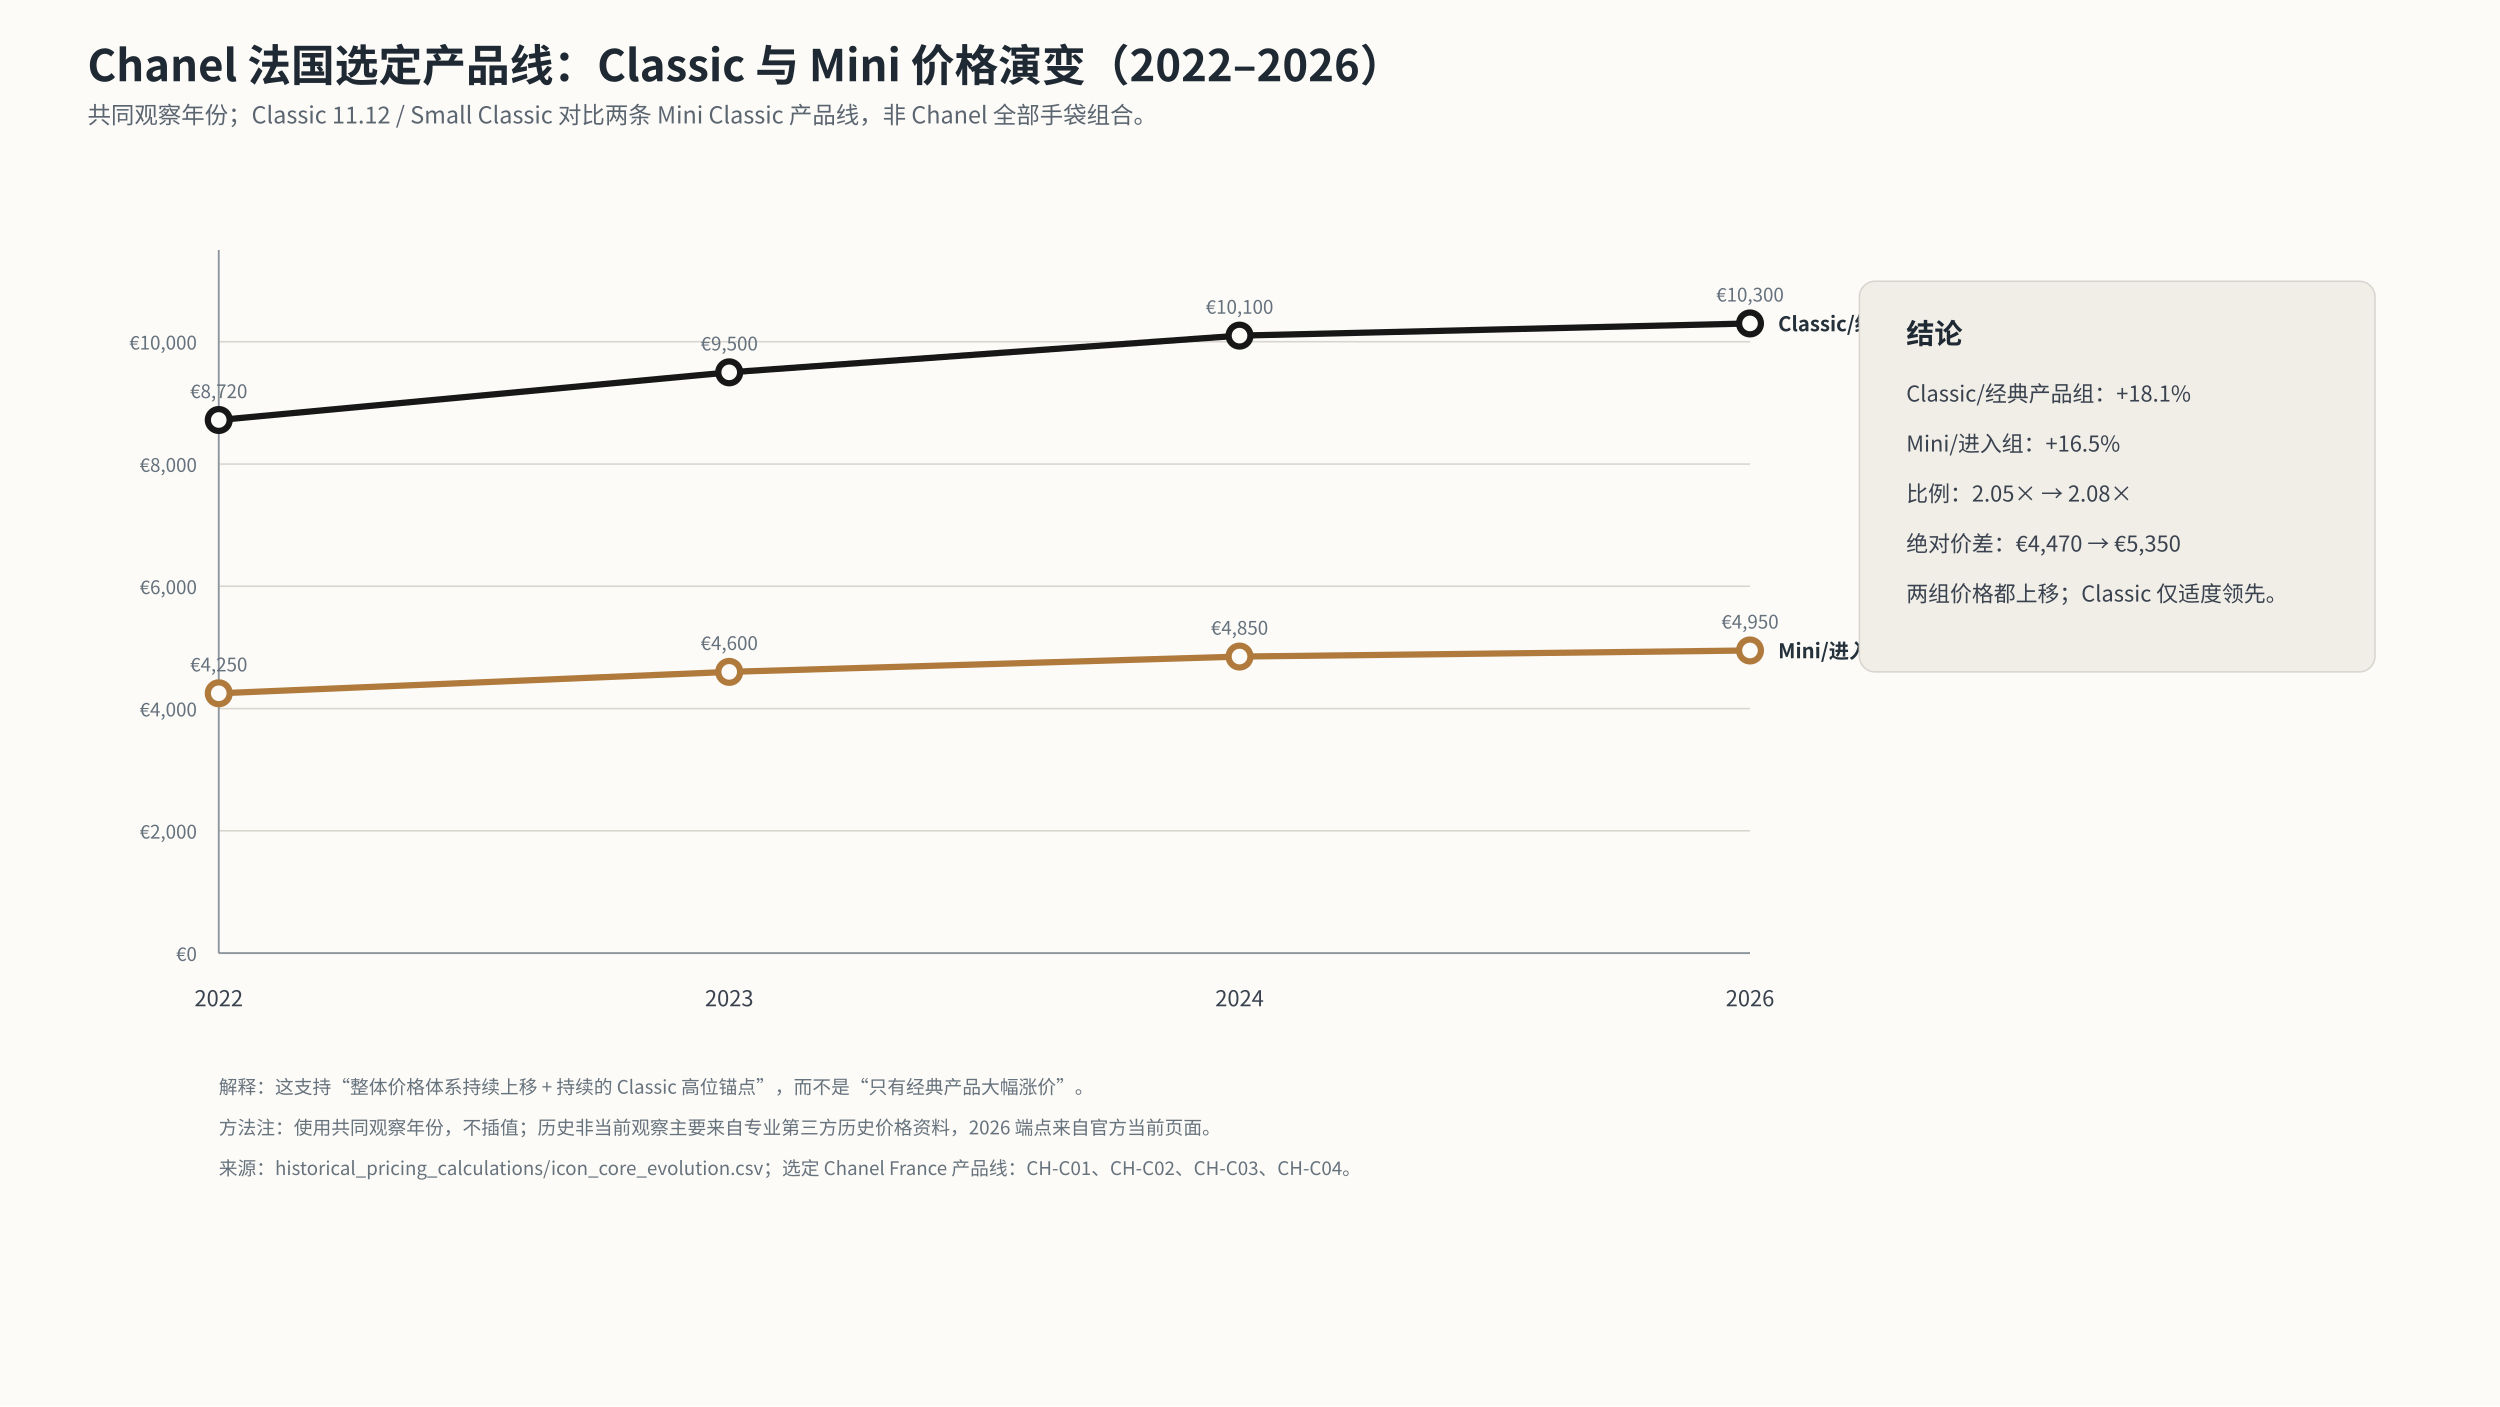
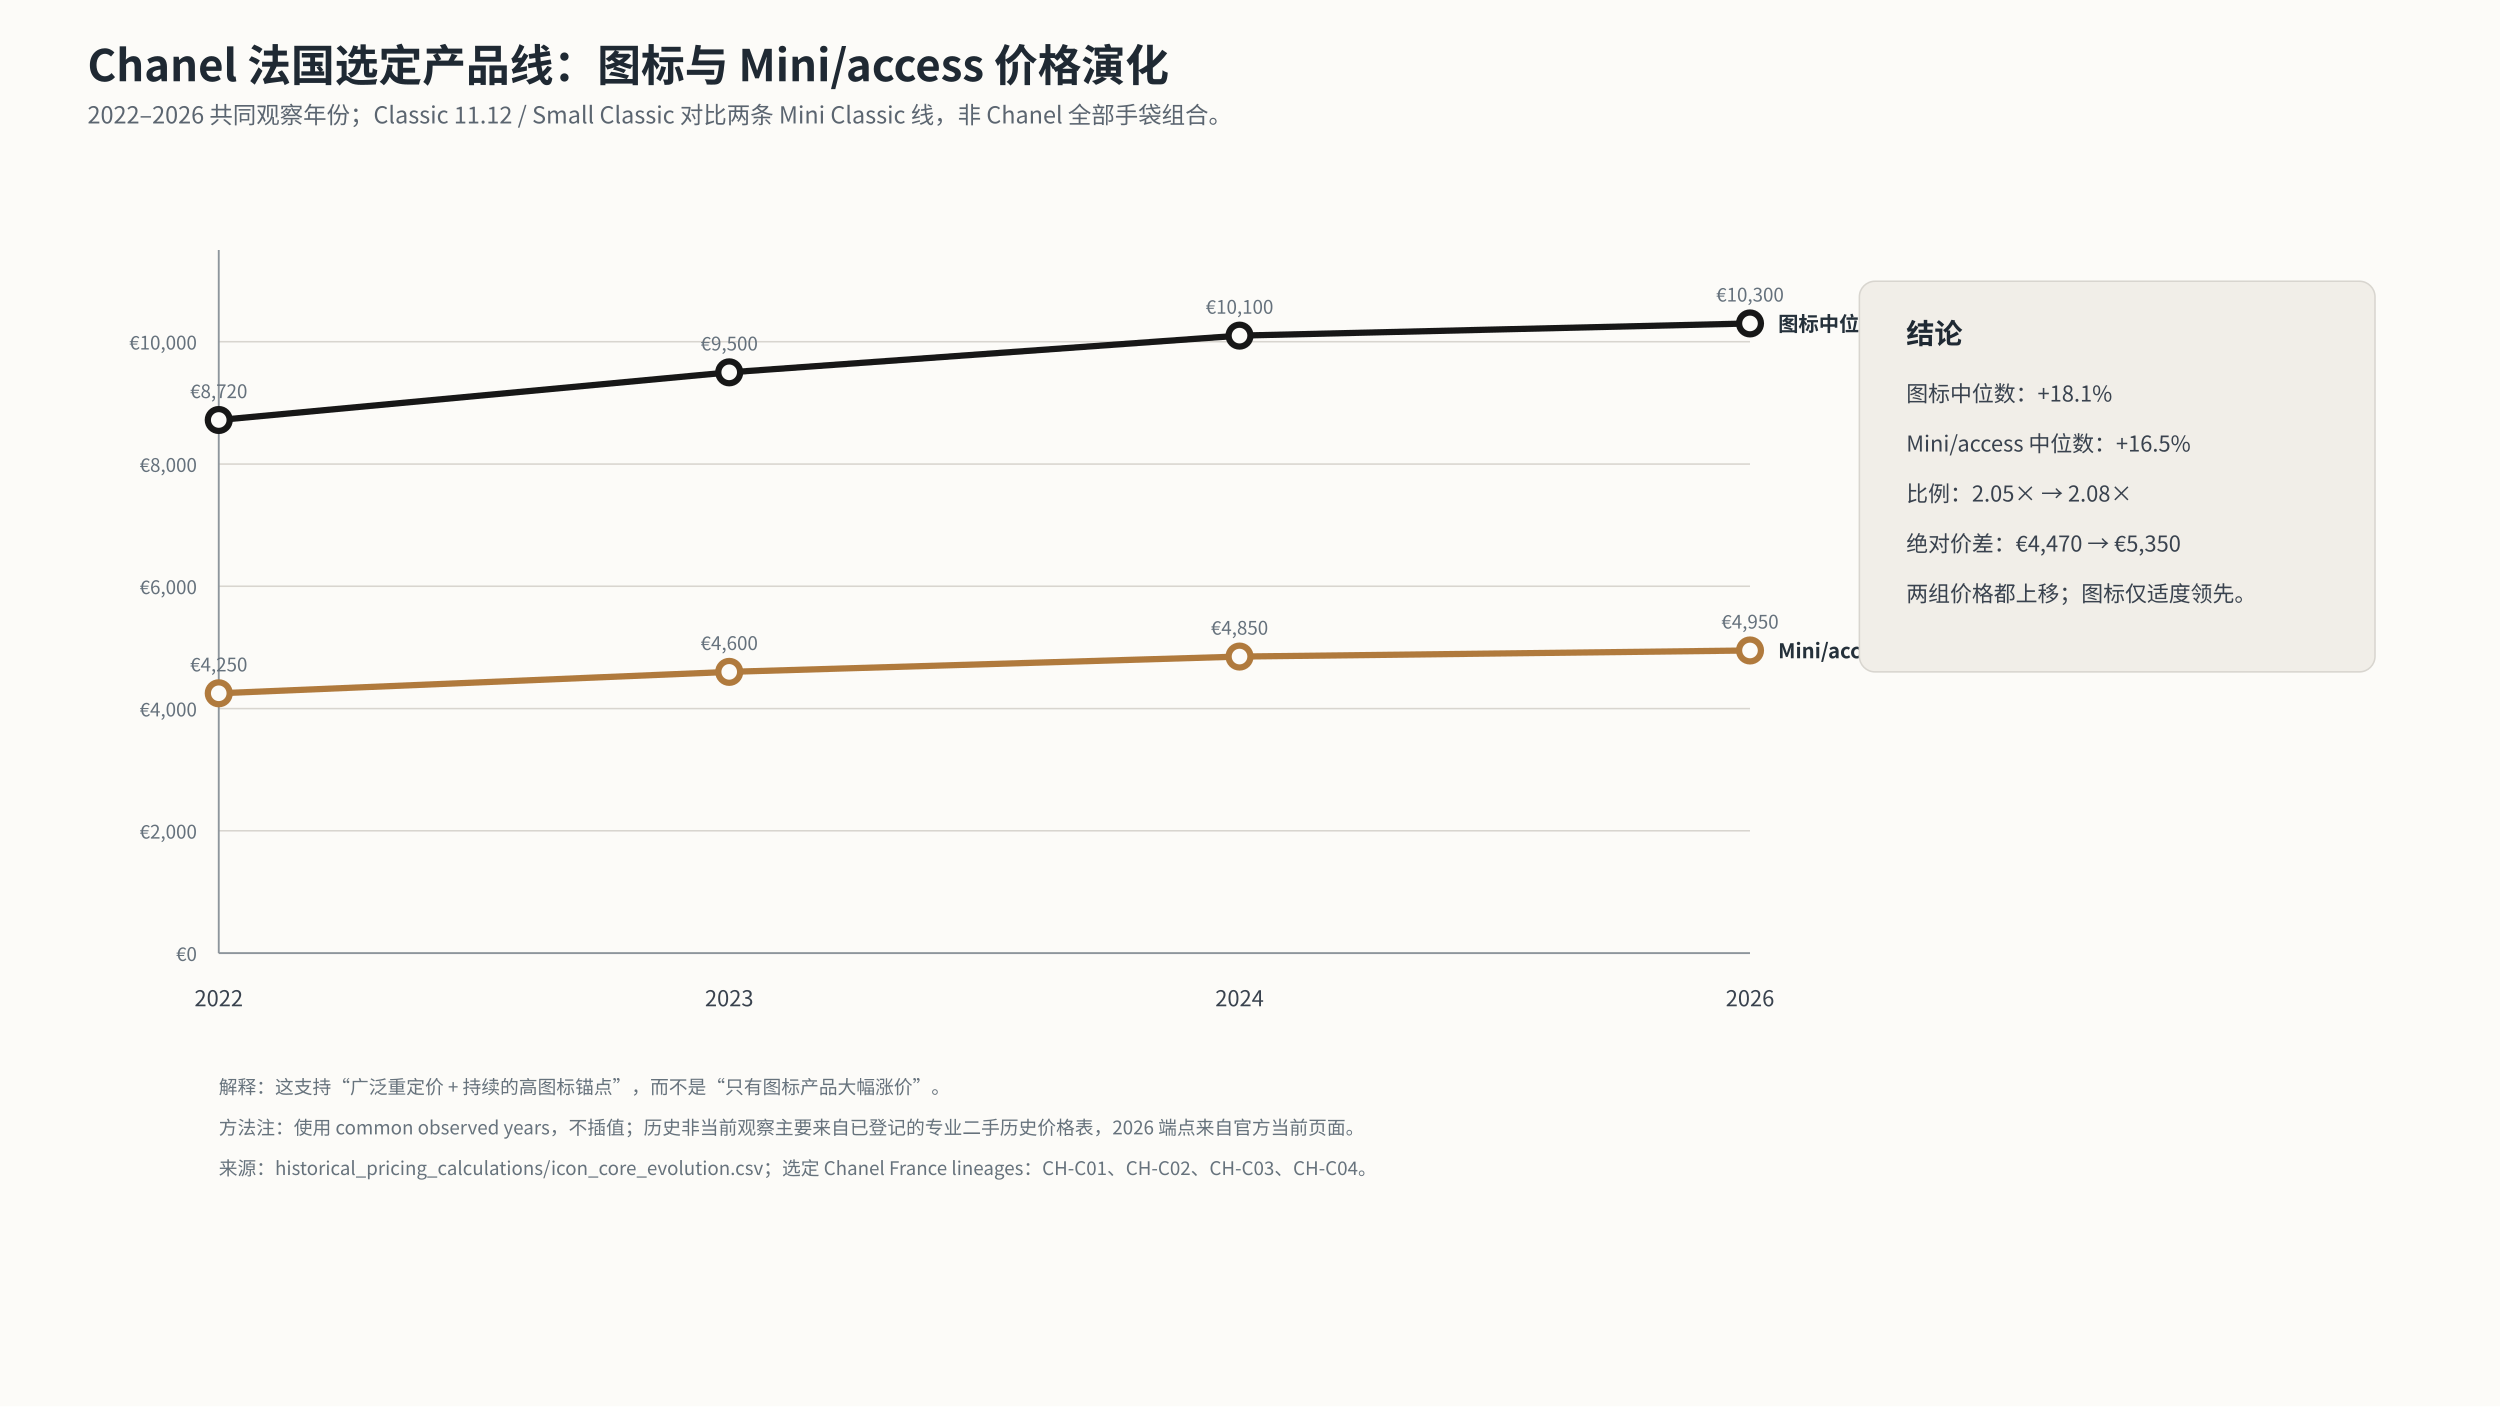
<svg xmlns="http://www.w3.org/2000/svg" width="1600" height="900" viewBox="0 0 1600 900">
  <rect width="1600" height="900" fill="#FCFBF8" />
  <style>
          .title { font-family:'Noto Sans CJK SC','PingFang SC','Heiti SC','Arial',sans-serif; font-size:28px; font-weight:700; fill:#1F2933; }
          .subtitle { font-family:'Noto Sans CJK SC','PingFang SC','Heiti SC','Arial',sans-serif; font-size:15px; fill:#5B6570; }
          .section { font-family:'Noto Sans CJK SC','PingFang SC','Heiti SC','Arial',sans-serif; font-size:18px; font-weight:700; fill:#1F2933; }
          .label { font-family:'Noto Sans CJK SC','PingFang SC','Heiti SC','Arial',sans-serif; font-size:14px; fill:#39424E; }
          .small { font-family:'Noto Sans CJK SC','PingFang SC','Heiti SC','Arial',sans-serif; font-size:12px; fill:#65717C; }
          .note { font-family:'Noto Sans CJK SC','PingFang SC','Heiti SC','Arial',sans-serif; font-size:12px; fill:#66727C; }
          .value { font-family:'Noto Sans CJK SC','PingFang SC','Heiti SC','Arial',sans-serif; font-size:13px; font-weight:700; fill:#25313B; }
          .grid { stroke:#D8D5CF; stroke-width:1; }
          .axis { stroke:#8D959C; stroke-width:1.2; }
        </style>
-   <text x="56" y="52" class="title">Chanel 法国选定产品线：Classic 与 Mini 价格演变（2022–2026）</text>
-   <text x="56" y="79" class="subtitle">共同观察年份；Classic 11.12 / Small Classic 对比两条 Mini Classic 产品线，非 Chanel 全部手袋组合。</text>
+   <text x="56" y="52" class="title">Chanel 法国选定产品线：图标与 Mini/access 价格演化</text>
+   <text x="56" y="79" class="subtitle">2022–2026 共同观察年份；Classic 11.12 / Small Classic 对比两条 Mini Classic 线，非 Chanel 全部手袋组合。</text>
  <line x1="140" y1="610.0" x2="1120" y2="610.0" class="grid" />
  <text x="126" y="615.0" text-anchor="end" class="small">€0</text>
  <line x1="140" y1="531.7" x2="1120" y2="531.7" class="grid" />
  <text x="126" y="536.7" text-anchor="end" class="small">€2,000</text>
  <line x1="140" y1="453.5" x2="1120" y2="453.5" class="grid" />
  <text x="126" y="458.5" text-anchor="end" class="small">€4,000</text>
  <line x1="140" y1="375.2" x2="1120" y2="375.2" class="grid" />
  <text x="126" y="380.2" text-anchor="end" class="small">€6,000</text>
  <line x1="140" y1="297.0" x2="1120" y2="297.0" class="grid" />
  <text x="126" y="302.0" text-anchor="end" class="small">€8,000</text>
  <line x1="140" y1="218.7" x2="1120" y2="218.7" class="grid" />
  <text x="126" y="223.7" text-anchor="end" class="small">€10,000</text>
  <line x1="140" y1="610" x2="1120" y2="610" class="axis" />
  <line x1="140" y1="160" x2="140" y2="610" class="axis" />
  <text x="140.0" y="644" text-anchor="middle" class="label">2022</text>
  <text x="466.7" y="644" text-anchor="middle" class="label">2023</text>
  <text x="793.3" y="644" text-anchor="middle" class="label">2024</text>
  <text x="1120.0" y="644" text-anchor="middle" class="label">2026</text>
  <polyline points="140.0,268.8 466.7,238.3 793.3,214.8 1120.0,207.0" fill="none" stroke="#171717" stroke-width="4" />
  <circle cx="140.0" cy="268.8" r="7" fill="#FCFBF8" stroke="#171717" stroke-width="4" />
  <text x="140.0" y="254.8" text-anchor="middle" class="small">€8,720</text>
  <circle cx="466.7" cy="238.3" r="7" fill="#FCFBF8" stroke="#171717" stroke-width="4" />
  <text x="466.7" y="224.3" text-anchor="middle" class="small">€9,500</text>
  <circle cx="793.3" cy="214.8" r="7" fill="#FCFBF8" stroke="#171717" stroke-width="4" />
  <text x="793.3" y="200.8" text-anchor="middle" class="small">€10,100</text>
  <circle cx="1120.0" cy="207.0" r="7" fill="#FCFBF8" stroke="#171717" stroke-width="4" />
  <text x="1120.0" y="193.0" text-anchor="middle" class="small">€10,300</text>
-   <text x="1138.0" y="212.0" class="value" fill="#171717">Classic/经典产品组中位数</text>
+   <text x="1138.0" y="212.0" class="value" fill="#171717">图标中位数</text>
  <polyline points="140.0,443.7 466.7,430.0 793.3,420.2 1120.0,416.3" fill="none" stroke="#B07A3D" stroke-width="4" />
  <circle cx="140.0" cy="443.7" r="7" fill="#FCFBF8" stroke="#B07A3D" stroke-width="4" />
  <text x="140.0" y="429.7" text-anchor="middle" class="small">€4,250</text>
  <circle cx="466.7" cy="430.0" r="7" fill="#FCFBF8" stroke="#B07A3D" stroke-width="4" />
  <text x="466.7" y="416.0" text-anchor="middle" class="small">€4,600</text>
  <circle cx="793.3" cy="420.2" r="7" fill="#FCFBF8" stroke="#B07A3D" stroke-width="4" />
  <text x="793.3" y="406.2" text-anchor="middle" class="small">€4,850</text>
  <circle cx="1120.0" cy="416.3" r="7" fill="#FCFBF8" stroke="#B07A3D" stroke-width="4" />
  <text x="1120.0" y="402.3" text-anchor="middle" class="small">€4,950</text>
-   <text x="1138.0" y="421.3" class="value" fill="#B07A3D">Mini/进入组中位数</text>
+   <text x="1138.0" y="421.3" class="value" fill="#B07A3D">Mini/access 中位数</text>
  <rect x="1190" y="180" width="330" height="250" rx="10" fill="#F1EEE8" stroke="#D8D5CF" />
  <text x="1220" y="220" class="section">结论</text>
-   <text x="1220" y="257" class="label">Classic/经典产品组：+18.1%</text>
-   <text x="1220" y="289" class="label">Mini/进入组：+16.5%</text>
+   <text x="1220" y="257" class="label">图标中位数：+18.1%</text>
+   <text x="1220" y="289" class="label">Mini/access 中位数：+16.5%</text>
  <text x="1220" y="321" class="label">比例：2.05× → 2.08×</text>
  <text x="1220" y="353" class="label">绝对价差：€4,470 → €5,350</text>
-   <text x="1220" y="385" class="label">两组价格都上移；Classic 仅适度领先。</text>
-   <text x="140" y="700" class="note">解释：这支持“整体价格体系持续上移 + 持续的 Classic 高位锚点”，而不是“只有经典产品大幅涨价”。</text>
-   <text x="140" y="726" class="note">方法注：使用共同观察年份，不插值；历史非当前观察主要来自专业第三方历史价格资料，2026 端点来自官方当前页面。</text>
-   <text x="140" y="752" class="note">来源：historical_pricing_calculations/icon_core_evolution.csv；选定 Chanel France 产品线：CH-C01、CH-C02、CH-C03、CH-C04。</text>
+   <text x="1220" y="385" class="label">两组价格都上移；图标仅适度领先。</text>
+   <text x="140" y="700" class="note">解释：这支持“广泛重定价 + 持续的高图标锚点”，而不是“只有图标产品大幅涨价”。</text>
+   <text x="140" y="726" class="note">方法注：使用 common observed years，不插值；历史非当前观察主要来自已登记的专业二手历史价格表，2026 端点来自官方当前页面。</text>
+   <text x="140" y="752" class="note">来源：historical_pricing_calculations/icon_core_evolution.csv；选定 Chanel France lineages：CH-C01、CH-C02、CH-C03、CH-C04。</text>
</svg>
